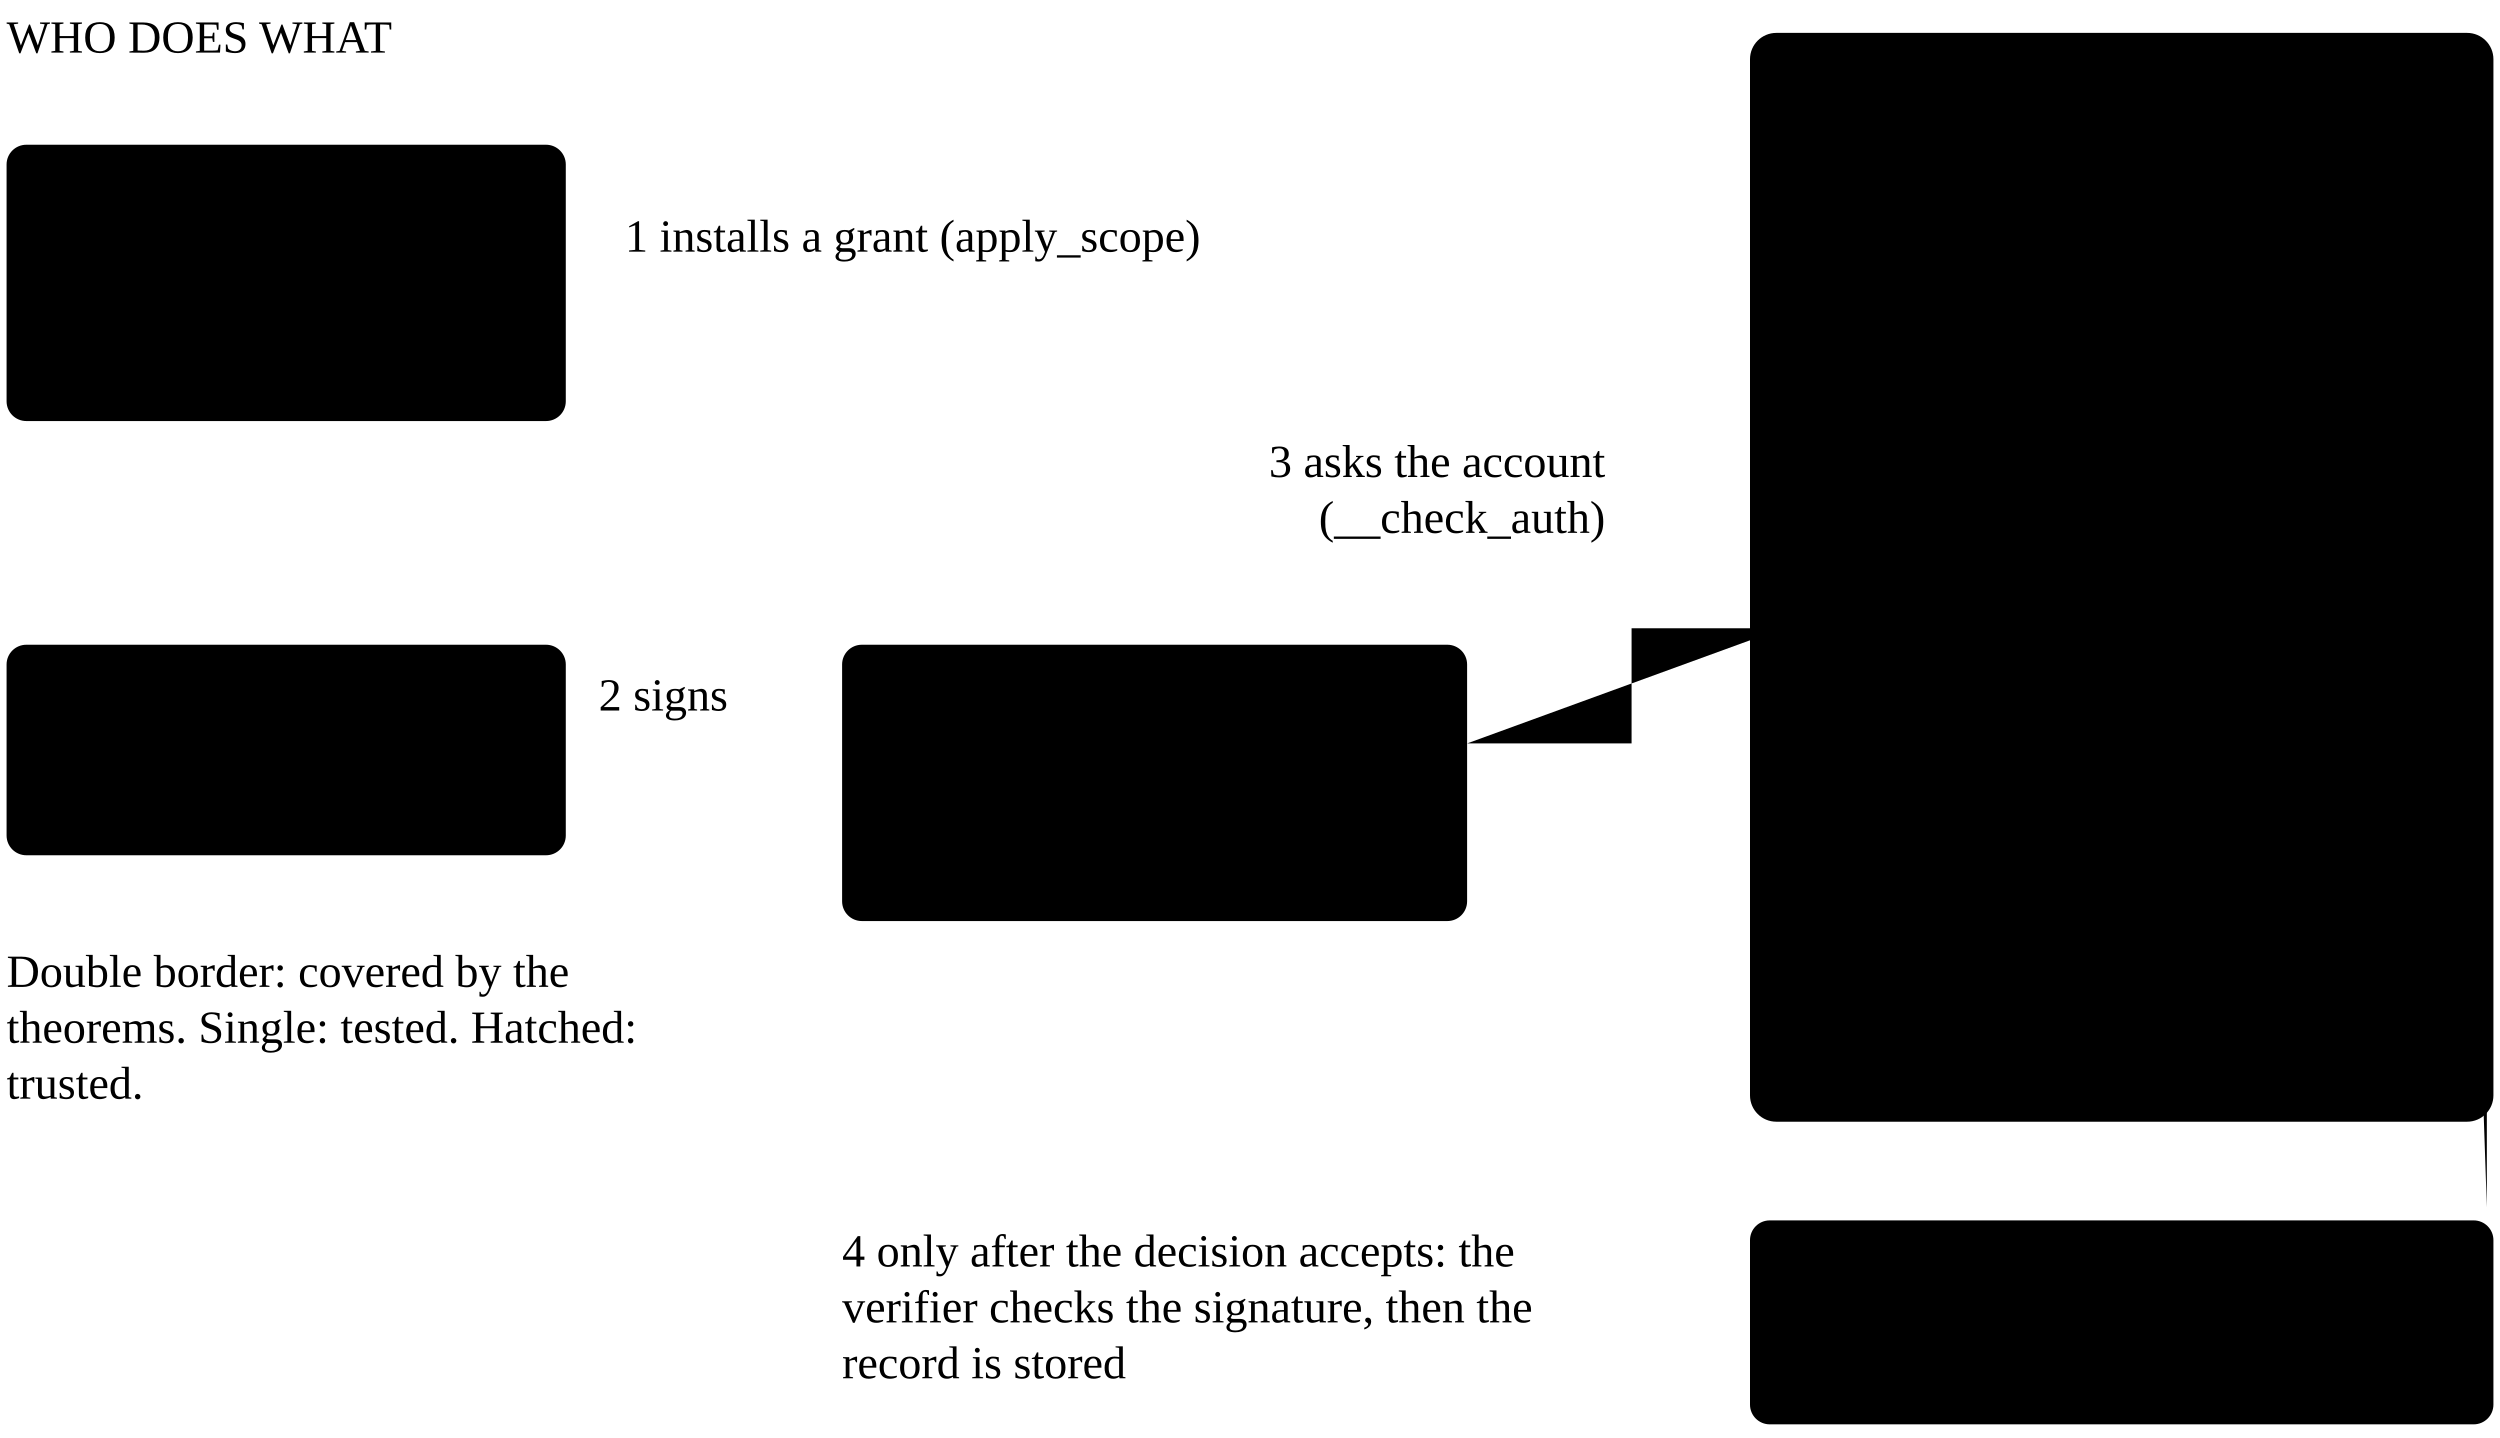
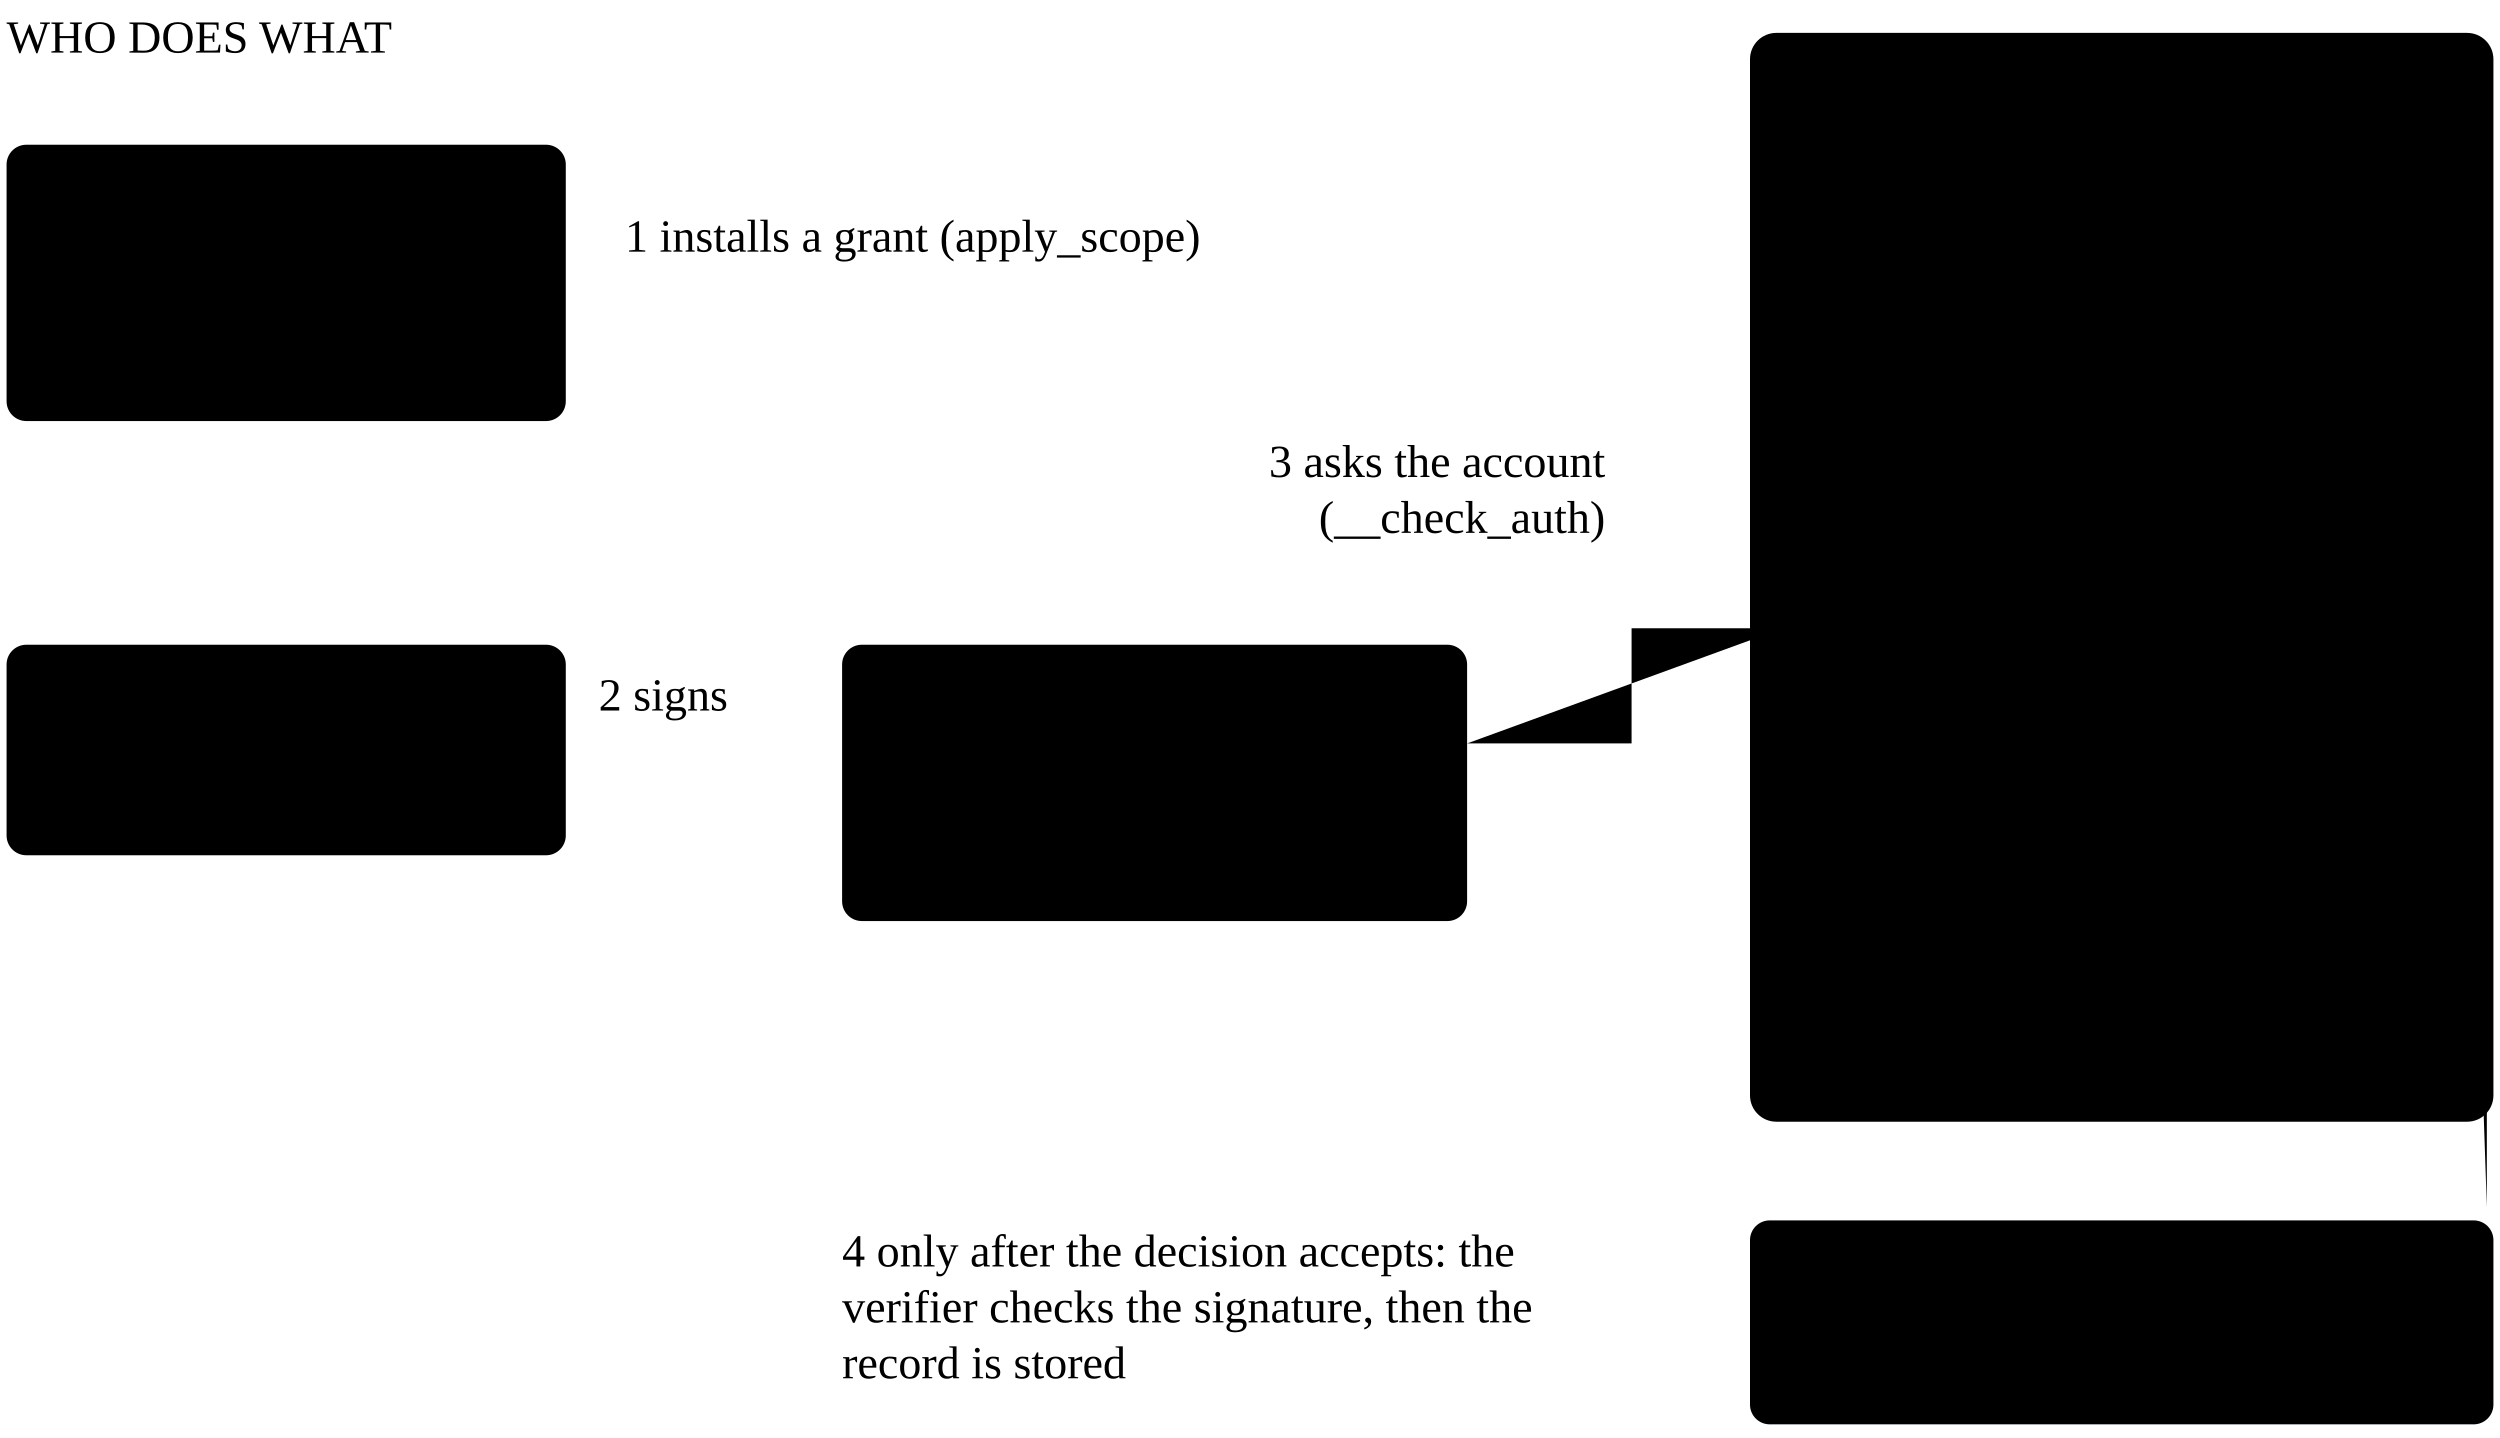
<svg class="wide" viewBox="0 0 760 437" role="img" aria-labelledby="fig-overview-title" aria-describedby="fig-overview-text">
  <text x="2" y="16" class="t tag" font-size="14">WHO DOES WHAT</text>
  <rect x="2" y="44" width="170" height="84" rx="6" class="bx" />
  <text x="14" y="72" class="t" font-size="15">Owner</text>
  <text x="14" y="92" class="m" font-size="15">the account’s</text>
  <text x="14" y="112" class="m" font-size="15">administrator</text>
  <rect x="2" y="196" width="170" height="64" rx="6" class="bx" />
  <text x="14" y="224" class="t" font-size="15">App or agent</text>
  <text x="14" y="244" class="m" font-size="15">holds its own key</text>
  <rect x="256" y="196" width="190" height="84" rx="6" class="bx" />
-   <rect x="259" y="199" width="11" height="78" rx="0" class="tr" />
-   <text x="282" y="224" class="t" font-size="15">Soroban host</text>
-   <text x="282" y="244" class="m" font-size="15">runs the call; asks</text>
-   <text x="282" y="264" class="m" font-size="15">each account</text>
+   <text x="268" y="224" class="t" font-size="15">Soroban host</text>
+   <text x="268" y="244" class="m" font-size="15">runs the call; asks each</text>
+   <text x="268" y="264" class="m" font-size="15">account</text>
  <rect x="532" y="10" width="226" height="331" rx="8" class="bx bx-k" />
  <text x="546" y="34" class="t" font-size="15">Perch account</text>
  <rect x="546" y="46" width="198" height="81" rx="6" class="bx" />
  <text x="558" y="73" class="t" font-size="14">Installed grant</text>
  <text x="558" y="92" class="m" font-size="14">rules and spending</text>
  <text x="558" y="111" class="m" font-size="14">records</text>
-   <rect x="546" y="141" width="198" height="100" rx="6" class="bx bx-pr" />
-   <rect x="550" y="145" width="190" height="92" rx="2" class="fl-g" />
+   <rect x="546" y="141" width="198" height="100" rx="6" class="bx" />
  <text x="558" y="168" class="t" font-size="14">Decision function</text>
  <text x="558" y="187" class="x" font-size="14">
    <tspan class="mono">rule_eval::authorize</tspan>
  </text>
  <text x="558" y="206" class="x" font-size="14">checks the rules and the</text>
  <text x="558" y="225" class="x" font-size="14">window</text>
  <rect x="546" y="267" width="198" height="62" rx="6" class="bx" />
  <text x="558" y="294" class="t" font-size="14">Store</text>
  <text x="558" y="313" class="m" font-size="14">the new window record</text>
  <rect x="532" y="371" width="226" height="62" rx="6" class="bx" />
-   <rect x="535" y="374" width="11" height="56" rx="0" class="tr" />
-   <text x="558" y="398" class="t" font-size="14">Verifier contract</text>
-   <text x="558" y="417" class="m" font-size="14">checks the app’s signature</text>
+   <text x="544" y="398" class="t" font-size="14">Verifier contract</text>
+   <text x="544" y="417" class="m" font-size="14">checks the app’s signature</text>
  <path d="M174 86.5H542" class="fl" marker-end="url(#perch-ah)" />
  <text x="190" y="76.5" class="x" font-size="14">1 installs a grant (<tspan class="mono">apply_scope</tspan>)</text>
  <path d="M174 226H252" class="fl" marker-end="url(#perch-ah)" />
  <text x="182" y="216" class="x" font-size="14">2 signs</text>
  <path d="M446 226H496V191H542" class="fl" marker-end="url(#perch-ah)" />
  <text x="488" y="145" class="x" font-size="14" text-anchor="end">3 asks the account</text>
  <text x="488" y="162" class="x" font-size="14" text-anchor="end">(<tspan class="mono">__check_auth</tspan>)</text>
  <path d="M750 191H756V367" class="fl-m dash" marker-end="url(#perch-ah-m)" />
  <path d="M600 243V263" class="fl" marker-end="url(#perch-ah)" />
  <text x="256" y="385" class="x" font-size="14">4 only after the decision accepts: the</text>
  <text x="256" y="402" class="x" font-size="14">verifier checks the signature, then the</text>
  <text x="256" y="419" class="x" font-size="14">record is stored</text>
-   <text x="2" y="300" class="m" font-size="14">Double border: covered by the</text>
-   <text x="2" y="317" class="m" font-size="14">theorems. Single: tested. Hatched:</text>
-   <text x="2" y="334" class="m" font-size="14">trusted.</text>
</svg>
